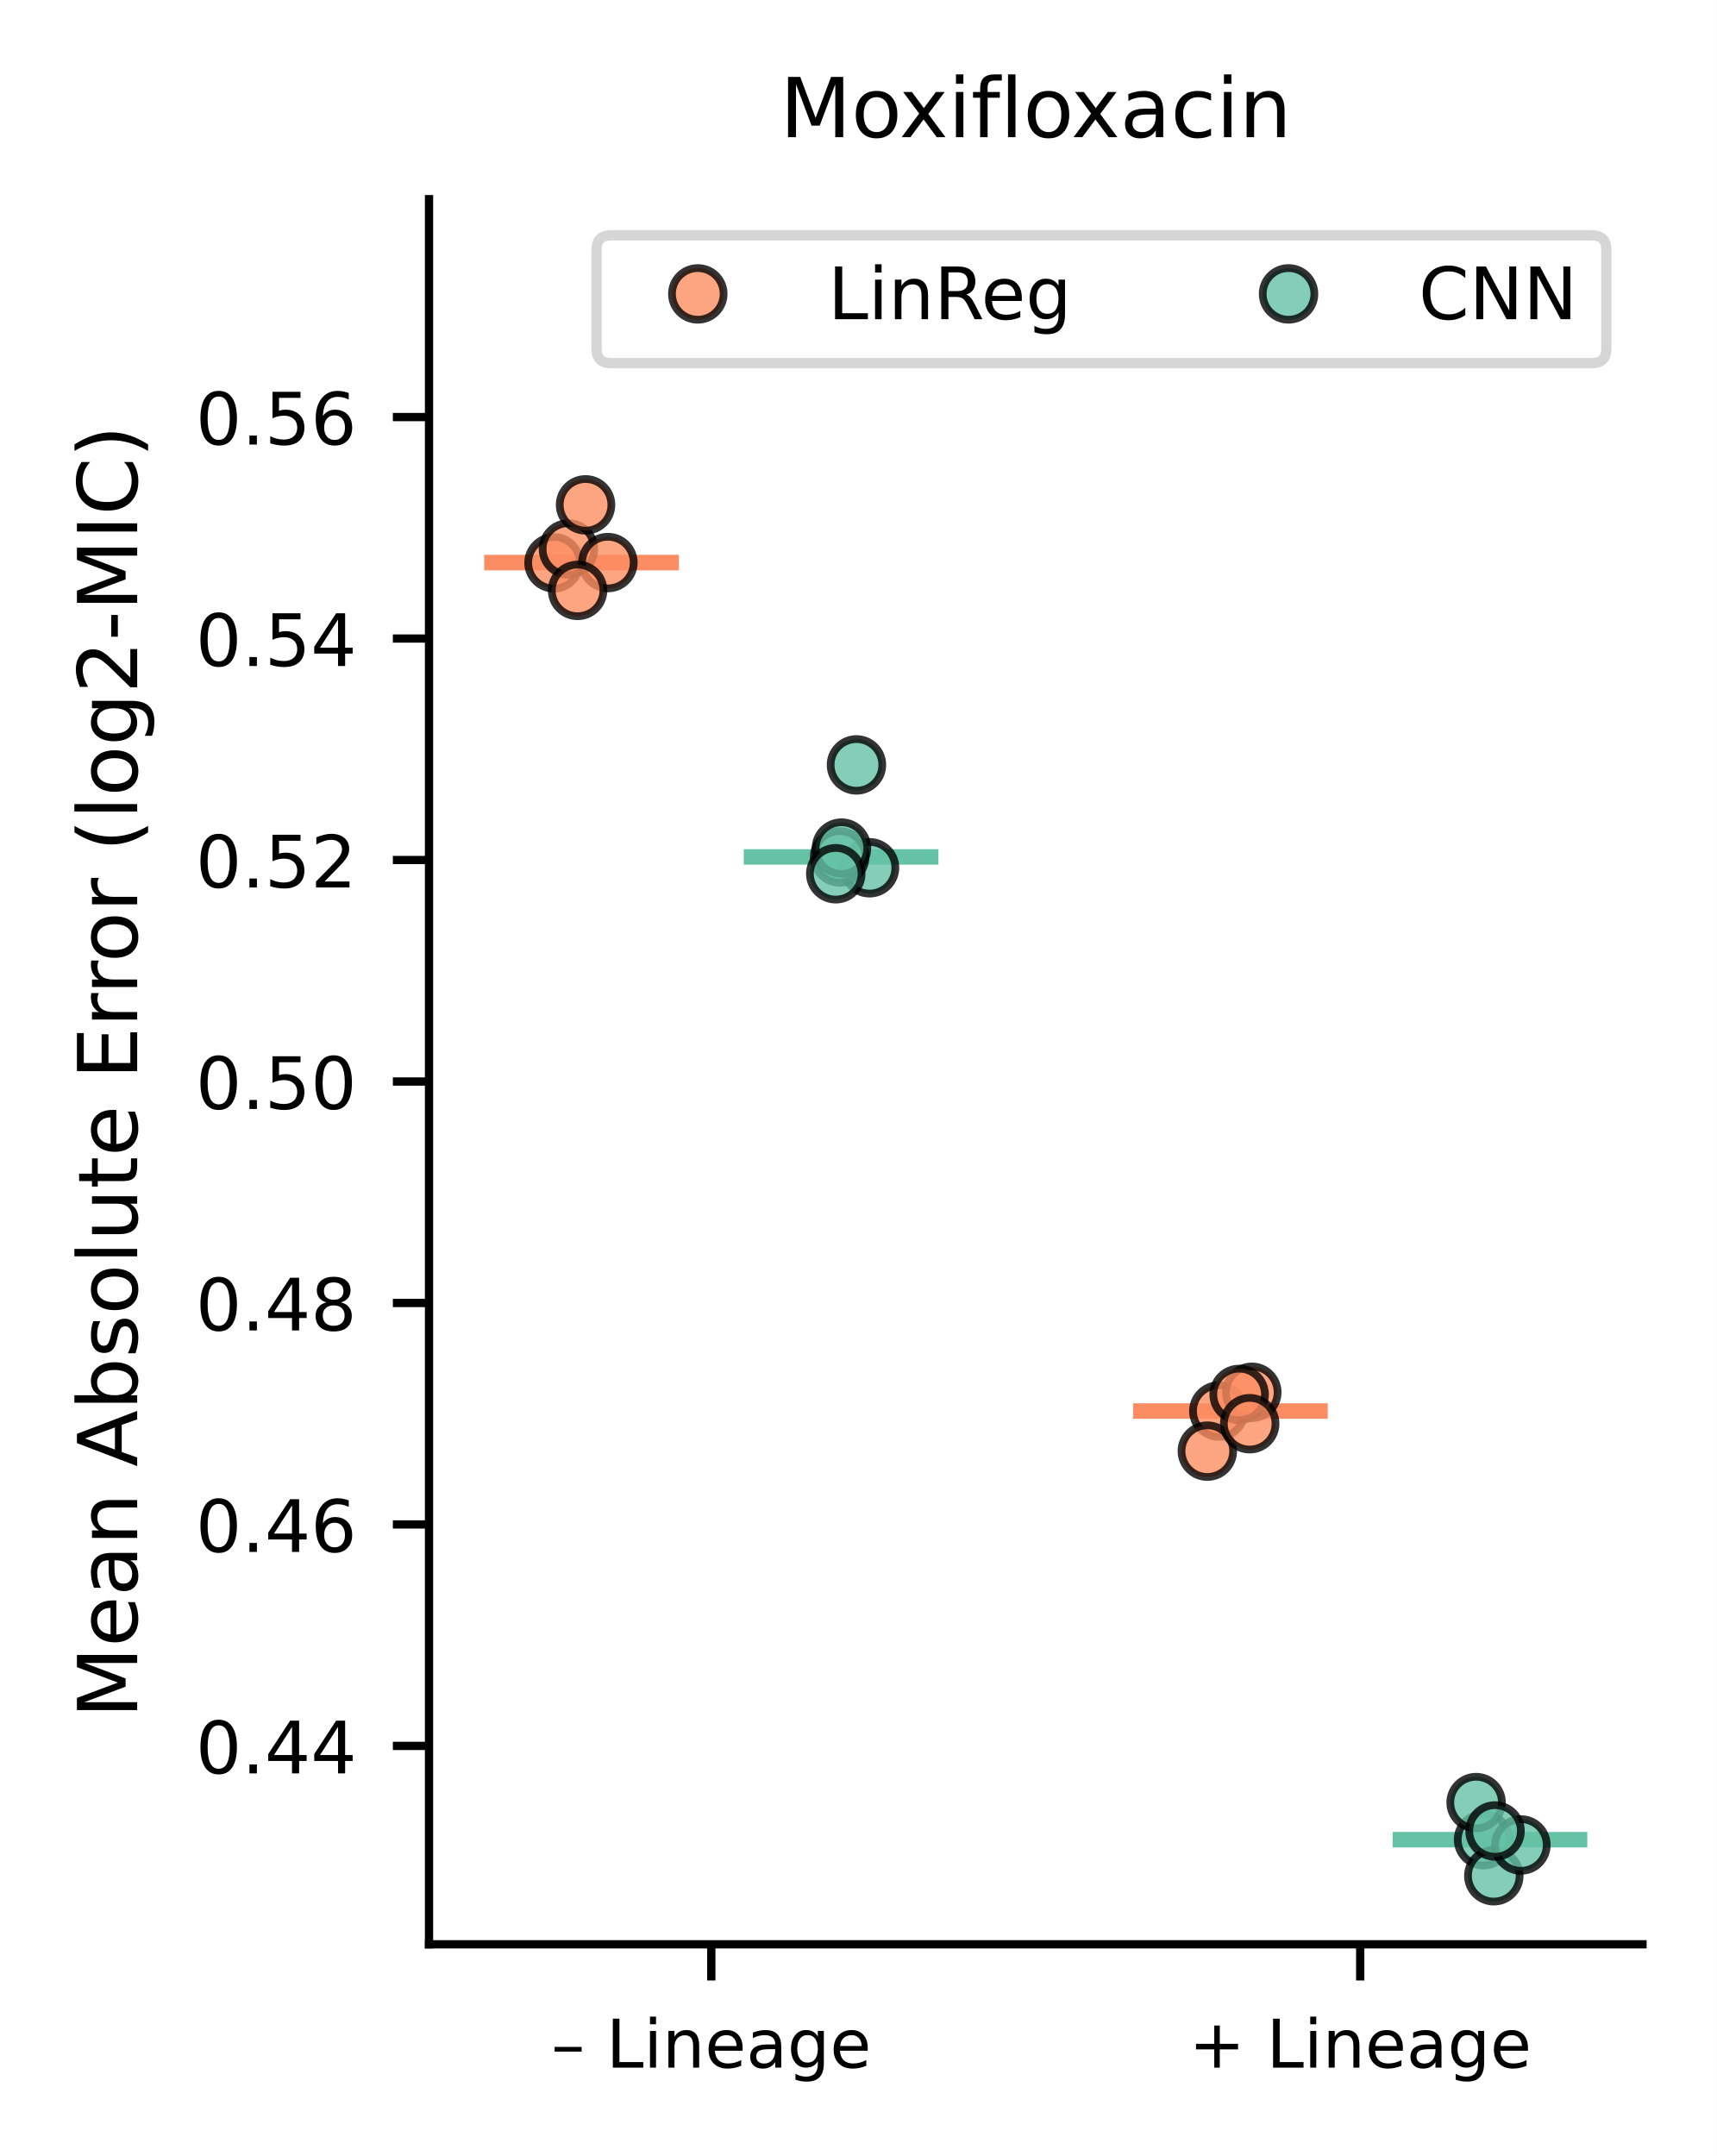
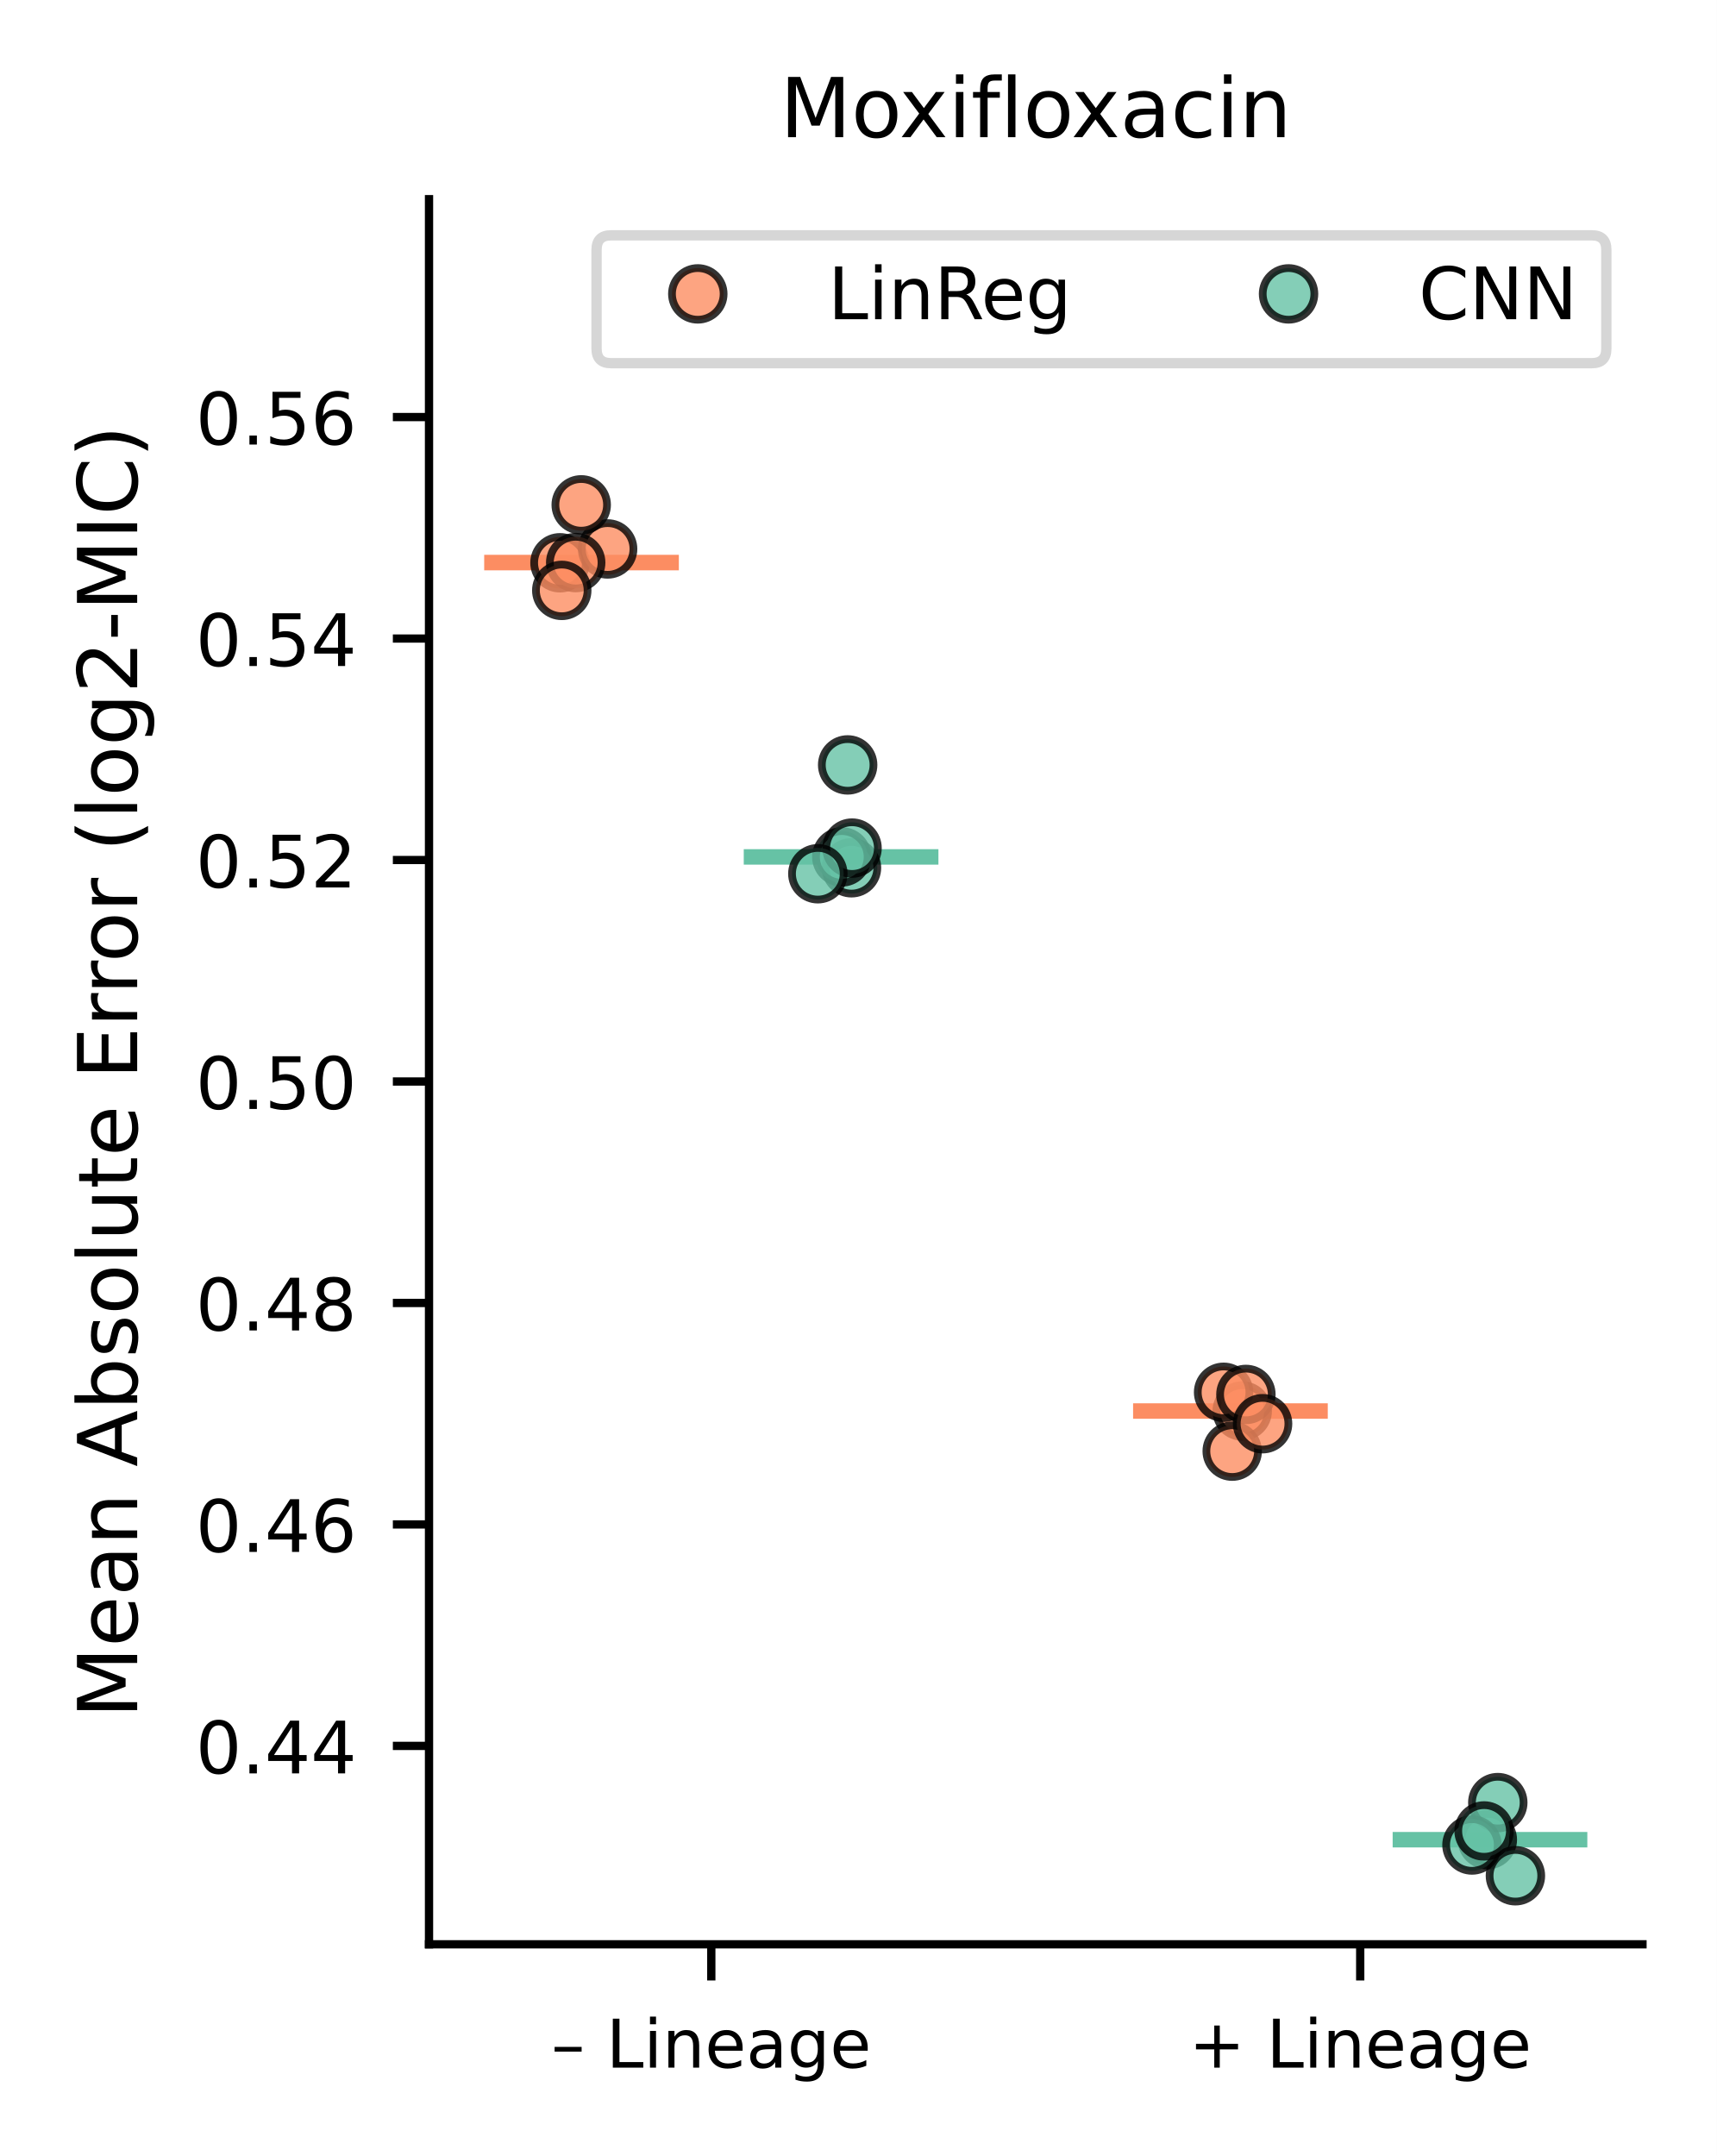
<svg xmlns="http://www.w3.org/2000/svg" xmlns:xlink="http://www.w3.org/1999/xlink" width="166.188pt" height="208.69pt" viewBox="0 0 166.188 208.69" version="1.1">
  <defs>
    <style type="text/css">*{stroke-linejoin: round; stroke-linecap: butt}</style>
  </defs>
  <g id="figure_1">
    <g id="patch_1">
      <path d="M 0 208.69  L 166.188 208.69  L 166.188 0  L 0 0  z " style="fill: #ffffff" />
    </g>
    <g id="axes_1">
      <g id="patch_2">
        <path d="M 41.528 188.199  L 158.988 188.199  L 158.988 19.279  L 41.528 19.279  z " style="fill: #ffffff" />
      </g>
      <g id="LineCollection_1">
-         <path d="M 46.868 54.455  L 65.711 54.455  " clip-path="url(#p86e511d8ab)" style="fill: none; stroke: #fc8d62; stroke-width: 1.5" />
+         <path d="M 46.868 54.455  L 65.711 54.455  " clip-path="url(#p6f84b65e42)" style="fill: none; stroke: #fc8d62; stroke-width: 1.5" />
      </g>
      <g id="LineCollection_2">
-         <path d="M 71.993 82.944  L 90.837 82.944  " clip-path="url(#p86e511d8ab)" style="fill: none; stroke: #66c2a5; stroke-width: 1.5" />
+         <path d="M 71.993 82.944  L 90.837 82.944  " clip-path="url(#p6f84b65e42)" style="fill: none; stroke: #66c2a5; stroke-width: 1.5" />
      </g>
      <g id="LineCollection_3">
-         <path d="M 109.68 136.581  L 128.524 136.581  " clip-path="url(#p86e511d8ab)" style="fill: none; stroke: #fc8d62; stroke-width: 1.5" />
+         <path d="M 109.68 136.581  L 128.524 136.581  " clip-path="url(#p6f84b65e42)" style="fill: none; stroke: #fc8d62; stroke-width: 1.5" />
      </g>
      <g id="LineCollection_4">
-         <path d="M 134.805 178.073  L 153.649 178.073  " clip-path="url(#p86e511d8ab)" style="fill: none; stroke: #66c2a5; stroke-width: 1.5" />
+         <path d="M 134.805 178.073  L 153.649 178.073  " clip-path="url(#p6f84b65e42)" style="fill: none; stroke: #66c2a5; stroke-width: 1.5" />
      </g>
      <g id="PathCollection_1">
        <defs>
-           <path id="C0_0_c9d4273036" d="M 0 2.5  C 0.663 2.5 1.299 2.237 1.768 1.768  C 2.237 1.299 2.5 0.663 2.5 -0  C 2.5 -0.663 2.237 -1.299 1.768 -1.768  C 1.299 -2.237 0.663 -2.5 0 -2.5  C -0.663 -2.5 -1.299 -2.237 -1.768 -1.768  C -2.237 -1.299 -2.5 -0.663 -2.5 0  C -2.5 0.663 -2.237 1.299 -1.768 1.768  C -1.299 2.237 -0.663 2.5 0 2.5  z " />
+           <path id="C0_0_3d4a4f656d" d="M 0 2.5  C 0.663 2.5 1.299 2.237 1.768 1.768  C 2.237 1.299 2.5 0.663 2.5 -0  C 2.5 -0.663 2.237 -1.299 1.768 -1.768  C 1.299 -2.237 0.663 -2.5 0 -2.5  C -0.663 -2.5 -1.299 -2.237 -1.768 -1.768  C -2.237 -1.299 -2.5 -0.663 -2.5 0  C -2.5 0.663 -2.237 1.299 -1.768 1.768  C -1.299 2.237 -0.663 2.5 0 2.5  z " />
        </defs>
-         <g clip-path="url(#p86e511d8ab)">
-           <use xlink:href="#C0_0_c9d4273036" x="53.626" y="54.475" style="fill: #fc8d62; fill-opacity: 0.8; stroke: #000000; stroke-opacity: 0.8; stroke-width: 0.75" />
-         </g>
-         <g clip-path="url(#p86e511d8ab)">
-           <use xlink:href="#C0_0_c9d4273036" x="55.025" y="53.135" style="fill: #fc8d62; fill-opacity: 0.8; stroke: #000000; stroke-opacity: 0.8; stroke-width: 0.75" />
-         </g>
-         <g clip-path="url(#p86e511d8ab)">
-           <use xlink:href="#C0_0_c9d4273036" x="56.68" y="48.867" style="fill: #fc8d62; fill-opacity: 0.8; stroke: #000000; stroke-opacity: 0.8; stroke-width: 0.75" />
-         </g>
-         <g clip-path="url(#p86e511d8ab)">
-           <use xlink:href="#C0_0_c9d4273036" x="58.842" y="54.455" style="fill: #fc8d62; fill-opacity: 0.8; stroke: #000000; stroke-opacity: 0.8; stroke-width: 0.75" />
-         </g>
-         <g clip-path="url(#p86e511d8ab)">
-           <use xlink:href="#C0_0_c9d4273036" x="55.909" y="57.147" style="fill: #fc8d62; fill-opacity: 0.8; stroke: #000000; stroke-opacity: 0.8; stroke-width: 0.75" />
+         <g clip-path="url(#p6f84b65e42)">
+           <use xlink:href="#C0_0_3d4a4f656d" x="54.204" y="54.475" style="fill: #fc8d62; fill-opacity: 0.8; stroke: #000000; stroke-opacity: 0.8; stroke-width: 0.75" />
+         </g>
+         <g clip-path="url(#p6f84b65e42)">
+           <use xlink:href="#C0_0_3d4a4f656d" x="58.816" y="53.135" style="fill: #fc8d62; fill-opacity: 0.8; stroke: #000000; stroke-opacity: 0.8; stroke-width: 0.75" />
+         </g>
+         <g clip-path="url(#p6f84b65e42)">
+           <use xlink:href="#C0_0_3d4a4f656d" x="56.26" y="48.867" style="fill: #fc8d62; fill-opacity: 0.8; stroke: #000000; stroke-opacity: 0.8; stroke-width: 0.75" />
+         </g>
+         <g clip-path="url(#p6f84b65e42)">
+           <use xlink:href="#C0_0_3d4a4f656d" x="55.726" y="54.455" style="fill: #fc8d62; fill-opacity: 0.8; stroke: #000000; stroke-opacity: 0.8; stroke-width: 0.75" />
+         </g>
+         <g clip-path="url(#p6f84b65e42)">
+           <use xlink:href="#C0_0_3d4a4f656d" x="54.377" y="57.147" style="fill: #fc8d62; fill-opacity: 0.8; stroke: #000000; stroke-opacity: 0.8; stroke-width: 0.75" />
        </g>
      </g>
      <g id="PathCollection_2">
        <defs>
-           <path id="C1_0_8569930685" d="M 0 2.5  C 0.663 2.5 1.299 2.237 1.768 1.768  C 2.237 1.299 2.5 0.663 2.5 -0  C 2.5 -0.663 2.237 -1.299 1.768 -1.768  C 1.299 -2.237 0.663 -2.5 0 -2.5  C -0.663 -2.5 -1.299 -2.237 -1.768 -1.768  C -2.237 -1.299 -2.5 -0.663 -2.5 0  C -2.5 0.663 -2.237 1.299 -1.768 1.768  C -1.299 2.237 -0.663 2.5 0 2.5  z " />
+           <path id="C1_0_4497e4fb73" d="M 0 2.5  C 0.663 2.5 1.299 2.237 1.768 1.768  C 2.237 1.299 2.5 0.663 2.5 -0  C 2.5 -0.663 2.237 -1.299 1.768 -1.768  C 1.299 -2.237 0.663 -2.5 0 -2.5  C -0.663 -2.5 -1.299 -2.237 -1.768 -1.768  C -2.237 -1.299 -2.5 -0.663 -2.5 0  C -2.5 0.663 -2.237 1.299 -1.768 1.768  C -1.299 2.237 -0.663 2.5 0 2.5  z " />
        </defs>
-         <g clip-path="url(#p86e511d8ab)">
-           <use xlink:href="#C1_0_8569930685" x="84.167" y="83.995" style="fill: #66c2a5; fill-opacity: 0.8; stroke: #000000; stroke-opacity: 0.8; stroke-width: 0.75" />
-         </g>
-         <g clip-path="url(#p86e511d8ab)">
-           <use xlink:href="#C1_0_8569930685" x="81.278" y="82.944" style="fill: #66c2a5; fill-opacity: 0.8; stroke: #000000; stroke-opacity: 0.8; stroke-width: 0.75" />
-         </g>
-         <g clip-path="url(#p86e511d8ab)">
-           <use xlink:href="#C1_0_8569930685" x="81.453" y="82.091" style="fill: #66c2a5; fill-opacity: 0.8; stroke: #000000; stroke-opacity: 0.8; stroke-width: 0.75" />
-         </g>
-         <g clip-path="url(#p86e511d8ab)">
-           <use xlink:href="#C1_0_8569930685" x="80.898" y="84.575" style="fill: #66c2a5; fill-opacity: 0.8; stroke: #000000; stroke-opacity: 0.8; stroke-width: 0.75" />
-         </g>
-         <g clip-path="url(#p86e511d8ab)">
-           <use xlink:href="#C1_0_8569930685" x="82.902" y="74.04" style="fill: #66c2a5; fill-opacity: 0.8; stroke: #000000; stroke-opacity: 0.8; stroke-width: 0.75" />
+         <g clip-path="url(#p6f84b65e42)">
+           <use xlink:href="#C1_0_4497e4fb73" x="82.422" y="83.995" style="fill: #66c2a5; fill-opacity: 0.8; stroke: #000000; stroke-opacity: 0.8; stroke-width: 0.75" />
+         </g>
+         <g clip-path="url(#p6f84b65e42)">
+           <use xlink:href="#C1_0_4497e4fb73" x="81.484" y="82.944" style="fill: #66c2a5; fill-opacity: 0.8; stroke: #000000; stroke-opacity: 0.8; stroke-width: 0.75" />
+         </g>
+         <g clip-path="url(#p6f84b65e42)">
+           <use xlink:href="#C1_0_4497e4fb73" x="82.476" y="82.091" style="fill: #66c2a5; fill-opacity: 0.8; stroke: #000000; stroke-opacity: 0.8; stroke-width: 0.75" />
+         </g>
+         <g clip-path="url(#p6f84b65e42)">
+           <use xlink:href="#C1_0_4497e4fb73" x="79.164" y="84.575" style="fill: #66c2a5; fill-opacity: 0.8; stroke: #000000; stroke-opacity: 0.8; stroke-width: 0.75" />
+         </g>
+         <g clip-path="url(#p6f84b65e42)">
+           <use xlink:href="#C1_0_4497e4fb73" x="82.051" y="74.04" style="fill: #66c2a5; fill-opacity: 0.8; stroke: #000000; stroke-opacity: 0.8; stroke-width: 0.75" />
        </g>
      </g>
      <g id="PathCollection_3">
        <defs>
-           <path id="C2_0_600490e242" d="M 0 2.5  C 0.663 2.5 1.299 2.237 1.768 1.768  C 2.237 1.299 2.5 0.663 2.5 -0  C 2.5 -0.663 2.237 -1.299 1.768 -1.768  C 1.299 -2.237 0.663 -2.5 0 -2.5  C -0.663 -2.5 -1.299 -2.237 -1.768 -1.768  C -2.237 -1.299 -2.5 -0.663 -2.5 0  C -2.5 0.663 -2.237 1.299 -1.768 1.768  C -1.299 2.237 -0.663 2.5 0 2.5  z " />
+           <path id="C2_0_84f0df6a1c" d="M 0 2.5  C 0.663 2.5 1.299 2.237 1.768 1.768  C 2.237 1.299 2.5 0.663 2.5 -0  C 2.5 -0.663 2.237 -1.299 1.768 -1.768  C 1.299 -2.237 0.663 -2.5 0 -2.5  C -0.663 -2.5 -1.299 -2.237 -1.768 -1.768  C -2.237 -1.299 -2.5 -0.663 -2.5 0  C -2.5 0.663 -2.237 1.299 -1.768 1.768  C -1.299 2.237 -0.663 2.5 0 2.5  z " />
        </defs>
-         <g clip-path="url(#p86e511d8ab)">
-           <use xlink:href="#C2_0_600490e242" x="117.979" y="136.581" style="fill: #fc8d62; fill-opacity: 0.8; stroke: #000000; stroke-opacity: 0.8; stroke-width: 0.75" />
-         </g>
-         <g clip-path="url(#p86e511d8ab)">
-           <use xlink:href="#C2_0_600490e242" x="121.17" y="134.766" style="fill: #fc8d62; fill-opacity: 0.8; stroke: #000000; stroke-opacity: 0.8; stroke-width: 0.75" />
-         </g>
-         <g clip-path="url(#p86e511d8ab)">
-           <use xlink:href="#C2_0_600490e242" x="119.944" y="134.975" style="fill: #fc8d62; fill-opacity: 0.8; stroke: #000000; stroke-opacity: 0.8; stroke-width: 0.75" />
-         </g>
-         <g clip-path="url(#p86e511d8ab)">
-           <use xlink:href="#C2_0_600490e242" x="116.866" y="140.464" style="fill: #fc8d62; fill-opacity: 0.8; stroke: #000000; stroke-opacity: 0.8; stroke-width: 0.75" />
-         </g>
-         <g clip-path="url(#p86e511d8ab)">
-           <use xlink:href="#C2_0_600490e242" x="120.967" y="137.808" style="fill: #fc8d62; fill-opacity: 0.8; stroke: #000000; stroke-opacity: 0.8; stroke-width: 0.75" />
+         <g clip-path="url(#p6f84b65e42)">
+           <use xlink:href="#C2_0_84f0df6a1c" x="120.244" y="136.581" style="fill: #fc8d62; fill-opacity: 0.8; stroke: #000000; stroke-opacity: 0.8; stroke-width: 0.75" />
+         </g>
+         <g clip-path="url(#p6f84b65e42)">
+           <use xlink:href="#C2_0_84f0df6a1c" x="118.44" y="134.766" style="fill: #fc8d62; fill-opacity: 0.8; stroke: #000000; stroke-opacity: 0.8; stroke-width: 0.75" />
+         </g>
+         <g clip-path="url(#p6f84b65e42)">
+           <use xlink:href="#C2_0_84f0df6a1c" x="120.6" y="134.975" style="fill: #fc8d62; fill-opacity: 0.8; stroke: #000000; stroke-opacity: 0.8; stroke-width: 0.75" />
+         </g>
+         <g clip-path="url(#p6f84b65e42)">
+           <use xlink:href="#C2_0_84f0df6a1c" x="119.274" y="140.464" style="fill: #fc8d62; fill-opacity: 0.8; stroke: #000000; stroke-opacity: 0.8; stroke-width: 0.75" />
+         </g>
+         <g clip-path="url(#p6f84b65e42)">
+           <use xlink:href="#C2_0_84f0df6a1c" x="122.214" y="137.808" style="fill: #fc8d62; fill-opacity: 0.8; stroke: #000000; stroke-opacity: 0.8; stroke-width: 0.75" />
        </g>
      </g>
      <g id="PathCollection_4">
        <defs>
-           <path id="C3_0_ee60c517ac" d="M 0 2.5  C 0.663 2.5 1.299 2.237 1.768 1.768  C 2.237 1.299 2.5 0.663 2.5 -0  C 2.5 -0.663 2.237 -1.299 1.768 -1.768  C 1.299 -2.237 0.663 -2.5 0 -2.5  C -0.663 -2.5 -1.299 -2.237 -1.768 -1.768  C -2.237 -1.299 -2.5 -0.663 -2.5 0  C -2.5 0.663 -2.237 1.299 -1.768 1.768  C -1.299 2.237 -0.663 2.5 0 2.5  z " />
+           <path id="C3_0_1f5c7f8b8d" d="M 0 2.5  C 0.663 2.5 1.299 2.237 1.768 1.768  C 2.237 1.299 2.5 0.663 2.5 -0  C 2.5 -0.663 2.237 -1.299 1.768 -1.768  C 1.299 -2.237 0.663 -2.5 0 -2.5  C -0.663 -2.5 -1.299 -2.237 -1.768 -1.768  C -2.237 -1.299 -2.5 -0.663 -2.5 0  C -2.5 0.663 -2.237 1.299 -1.768 1.768  C -1.299 2.237 -0.663 2.5 0 2.5  z " />
        </defs>
-         <g clip-path="url(#p86e511d8ab)">
-           <use xlink:href="#C3_0_ee60c517ac" x="143.604" y="178.073" style="fill: #66c2a5; fill-opacity: 0.8; stroke: #000000; stroke-opacity: 0.8; stroke-width: 0.75" />
-         </g>
-         <g clip-path="url(#p86e511d8ab)">
-           <use xlink:href="#C3_0_ee60c517ac" x="144.597" y="181.564" style="fill: #66c2a5; fill-opacity: 0.8; stroke: #000000; stroke-opacity: 0.8; stroke-width: 0.75" />
-         </g>
-         <g clip-path="url(#p86e511d8ab)">
-           <use xlink:href="#C3_0_ee60c517ac" x="142.883" y="174.482" style="fill: #66c2a5; fill-opacity: 0.8; stroke: #000000; stroke-opacity: 0.8; stroke-width: 0.75" />
-         </g>
-         <g clip-path="url(#p86e511d8ab)">
-           <use xlink:href="#C3_0_ee60c517ac" x="147.22" y="178.586" style="fill: #66c2a5; fill-opacity: 0.8; stroke: #000000; stroke-opacity: 0.8; stroke-width: 0.75" />
-         </g>
-         <g clip-path="url(#p86e511d8ab)">
-           <use xlink:href="#C3_0_ee60c517ac" x="144.717" y="177.228" style="fill: #66c2a5; fill-opacity: 0.8; stroke: #000000; stroke-opacity: 0.8; stroke-width: 0.75" />
+         <g clip-path="url(#p6f84b65e42)">
+           <use xlink:href="#C3_0_1f5c7f8b8d" x="143.97" y="178.073" style="fill: #66c2a5; fill-opacity: 0.8; stroke: #000000; stroke-opacity: 0.8; stroke-width: 0.75" />
+         </g>
+         <g clip-path="url(#p6f84b65e42)">
+           <use xlink:href="#C3_0_1f5c7f8b8d" x="146.688" y="181.564" style="fill: #66c2a5; fill-opacity: 0.8; stroke: #000000; stroke-opacity: 0.8; stroke-width: 0.75" />
+         </g>
+         <g clip-path="url(#p6f84b65e42)">
+           <use xlink:href="#C3_0_1f5c7f8b8d" x="144.982" y="174.482" style="fill: #66c2a5; fill-opacity: 0.8; stroke: #000000; stroke-opacity: 0.8; stroke-width: 0.75" />
+         </g>
+         <g clip-path="url(#p6f84b65e42)">
+           <use xlink:href="#C3_0_1f5c7f8b8d" x="142.482" y="178.586" style="fill: #66c2a5; fill-opacity: 0.8; stroke: #000000; stroke-opacity: 0.8; stroke-width: 0.75" />
+         </g>
+         <g clip-path="url(#p6f84b65e42)">
+           <use xlink:href="#C3_0_1f5c7f8b8d" x="143.655" y="177.228" style="fill: #66c2a5; fill-opacity: 0.8; stroke: #000000; stroke-opacity: 0.8; stroke-width: 0.75" />
        </g>
      </g>
      <g id="line2d_1" />
      <g id="line2d_2" />
      <g id="matplotlib.axis_1">
        <g id="xtick_1">
          <g id="line2d_3">
            <defs>
-               <path id="m93a900f236" d="M 0 0  L 0 3.5  " style="stroke: #000000; stroke-width: 0.8" />
+               <path id="mc949c28f9d" d="M 0 0  L 0 3.5  " style="stroke: #000000; stroke-width: 0.8" />
            </defs>
            <g>
-               <use xlink:href="#m93a900f236" x="68.852" y="188.199" style="stroke: #000000; stroke-width: 0.8" />
+               <use xlink:href="#mc949c28f9d" x="68.852" y="188.199" style="stroke: #000000; stroke-width: 0.8" />
            </g>
          </g>
          <g id="text_1">
            <g transform="translate(53.36628 200.1377) scale(0.065 -0.065)">
              <defs>
                <path id="DejaVuSans-2013" d="M 313 1978  L 2888 1978  L 2888 1528  L 313 1528  L 313 1978  z " transform="scale(0.015625)" />
                <path id="DejaVuSans-20" transform="scale(0.015625)" />
                <path id="DejaVuSans-4c" d="M 628 4666  L 1259 4666  L 1259 531  L 3531 531  L 3531 0  L 628 0  L 628 4666  z " transform="scale(0.015625)" />
                <path id="DejaVuSans-69" d="M 603 3500  L 1178 3500  L 1178 0  L 603 0  L 603 3500  z M 603 4863  L 1178 4863  L 1178 4134  L 603 4134  L 603 4863  z " transform="scale(0.015625)" />
                <path id="DejaVuSans-6e" d="M 3513 2113  L 3513 0  L 2938 0  L 2938 2094  Q 2938 2591 2744 2837  Q 2550 3084 2163 3084  Q 1697 3084 1428 2787  Q 1159 2491 1159 1978  L 1159 0  L 581 0  L 581 3500  L 1159 3500  L 1159 2956  Q 1366 3272 1645 3428  Q 1925 3584 2291 3584  Q 2894 3584 3203 3211  Q 3513 2838 3513 2113  z " transform="scale(0.015625)" />
                <path id="DejaVuSans-65" d="M 3597 1894  L 3597 1613  L 953 1613  Q 991 1019 1311 708  Q 1631 397 2203 397  Q 2534 397 2845 478  Q 3156 559 3463 722  L 3463 178  Q 3153 47 2828 -22  Q 2503 -91 2169 -91  Q 1331 -91 842 396  Q 353 884 353 1716  Q 353 2575 817 3079  Q 1281 3584 2069 3584  Q 2775 3584 3186 3129  Q 3597 2675 3597 1894  z M 3022 2063  Q 3016 2534 2758 2815  Q 2500 3097 2075 3097  Q 1594 3097 1305 2825  Q 1016 2553 972 2059  L 3022 2063  z " transform="scale(0.015625)" />
                <path id="DejaVuSans-61" d="M 2194 1759  Q 1497 1759 1228 1600  Q 959 1441 959 1056  Q 959 750 1161 570  Q 1363 391 1709 391  Q 2188 391 2477 730  Q 2766 1069 2766 1631  L 2766 1759  L 2194 1759  z M 3341 1997  L 3341 0  L 2766 0  L 2766 531  Q 2569 213 2275 61  Q 1981 -91 1556 -91  Q 1019 -91 701 211  Q 384 513 384 1019  Q 384 1609 779 1909  Q 1175 2209 1959 2209  L 2766 2209  L 2766 2266  Q 2766 2663 2505 2880  Q 2244 3097 1772 3097  Q 1472 3097 1187 3025  Q 903 2953 641 2809  L 641 3341  Q 956 3463 1253 3523  Q 1550 3584 1831 3584  Q 2591 3584 2966 3190  Q 3341 2797 3341 1997  z " transform="scale(0.015625)" />
                <path id="DejaVuSans-67" d="M 2906 1791  Q 2906 2416 2648 2759  Q 2391 3103 1925 3103  Q 1463 3103 1205 2759  Q 947 2416 947 1791  Q 947 1169 1205 825  Q 1463 481 1925 481  Q 2391 481 2648 825  Q 2906 1169 2906 1791  z M 3481 434  Q 3481 -459 3084 -895  Q 2688 -1331 1869 -1331  Q 1566 -1331 1297 -1286  Q 1028 -1241 775 -1147  L 775 -588  Q 1028 -725 1275 -790  Q 1522 -856 1778 -856  Q 2344 -856 2625 -561  Q 2906 -266 2906 331  L 2906 616  Q 2728 306 2450 153  Q 2172 0 1784 0  Q 1141 0 747 490  Q 353 981 353 1791  Q 353 2603 747 3093  Q 1141 3584 1784 3584  Q 2172 3584 2450 3431  Q 2728 3278 2906 2969  L 2906 3500  L 3481 3500  L 3481 434  z " transform="scale(0.015625)" />
              </defs>
              <use xlink:href="#DejaVuSans-2013" />
              <use xlink:href="#DejaVuSans-20" x="50" />
              <use xlink:href="#DejaVuSans-4c" x="81.787" />
              <use xlink:href="#DejaVuSans-69" x="137.5" />
              <use xlink:href="#DejaVuSans-6e" x="165.283" />
              <use xlink:href="#DejaVuSans-65" x="228.662" />
              <use xlink:href="#DejaVuSans-61" x="290.186" />
              <use xlink:href="#DejaVuSans-67" x="351.465" />
              <use xlink:href="#DejaVuSans-65" x="414.941" />
            </g>
          </g>
        </g>
        <g id="xtick_2">
          <g id="line2d_4">
            <g>
-               <use xlink:href="#m93a900f236" x="131.665" y="188.199" style="stroke: #000000; stroke-width: 0.8" />
+               <use xlink:href="#mc949c28f9d" x="131.665" y="188.199" style="stroke: #000000; stroke-width: 0.8" />
            </g>
          </g>
          <g id="text_2">
            <g transform="translate(115.0807 200.1377) scale(0.065 -0.065)">
              <defs>
                <path id="DejaVuSans-2b" d="M 2944 4013  L 2944 2272  L 4684 2272  L 4684 1741  L 2944 1741  L 2944 0  L 2419 0  L 2419 1741  L 678 1741  L 678 2272  L 2419 2272  L 2419 4013  L 2944 4013  z " transform="scale(0.015625)" />
              </defs>
              <use xlink:href="#DejaVuSans-2b" />
              <use xlink:href="#DejaVuSans-20" x="83.789" />
              <use xlink:href="#DejaVuSans-4c" x="115.576" />
              <use xlink:href="#DejaVuSans-69" x="171.289" />
              <use xlink:href="#DejaVuSans-6e" x="199.072" />
              <use xlink:href="#DejaVuSans-65" x="262.451" />
              <use xlink:href="#DejaVuSans-61" x="323.975" />
              <use xlink:href="#DejaVuSans-67" x="385.254" />
              <use xlink:href="#DejaVuSans-65" x="448.73" />
            </g>
          </g>
        </g>
      </g>
      <g id="matplotlib.axis_2">
        <g id="ytick_1">
          <g id="line2d_5">
            <defs>
-               <path id="m81095015b5" d="M 0 0  L -3.5 0  " style="stroke: #000000; stroke-width: 0.8" />
+               <path id="m80484bbca5" d="M 0 0  L -3.5 0  " style="stroke: #000000; stroke-width: 0.8" />
            </defs>
            <g>
-               <use xlink:href="#m81095015b5" x="41.528" y="168.996" style="stroke: #000000; stroke-width: 0.8" />
+               <use xlink:href="#m80484bbca5" x="41.528" y="168.996" style="stroke: #000000; stroke-width: 0.8" />
            </g>
          </g>
          <g id="text_3">
            <g transform="translate(18.9425 171.6552) scale(0.07 -0.07)">
              <defs>
                <path id="DejaVuSans-30" d="M 2034 4250  Q 1547 4250 1301 3770  Q 1056 3291 1056 2328  Q 1056 1369 1301 889  Q 1547 409 2034 409  Q 2525 409 2770 889  Q 3016 1369 3016 2328  Q 3016 3291 2770 3770  Q 2525 4250 2034 4250  z M 2034 4750  Q 2819 4750 3233 4129  Q 3647 3509 3647 2328  Q 3647 1150 3233 529  Q 2819 -91 2034 -91  Q 1250 -91 836 529  Q 422 1150 422 2328  Q 422 3509 836 4129  Q 1250 4750 2034 4750  z " transform="scale(0.015625)" />
                <path id="DejaVuSans-2e" d="M 684 794  L 1344 794  L 1344 0  L 684 0  L 684 794  z " transform="scale(0.015625)" />
                <path id="DejaVuSans-34" d="M 2419 4116  L 825 1625  L 2419 1625  L 2419 4116  z M 2253 4666  L 3047 4666  L 3047 1625  L 3713 1625  L 3713 1100  L 3047 1100  L 3047 0  L 2419 0  L 2419 1100  L 313 1100  L 313 1709  L 2253 4666  z " transform="scale(0.015625)" />
              </defs>
              <use xlink:href="#DejaVuSans-30" />
              <use xlink:href="#DejaVuSans-2e" x="63.623" />
              <use xlink:href="#DejaVuSans-34" x="95.41" />
              <use xlink:href="#DejaVuSans-34" x="159.033" />
            </g>
          </g>
        </g>
        <g id="ytick_2">
          <g id="line2d_6">
            <g>
-               <use xlink:href="#m81095015b5" x="41.528" y="147.558" style="stroke: #000000; stroke-width: 0.8" />
+               <use xlink:href="#m80484bbca5" x="41.528" y="147.558" style="stroke: #000000; stroke-width: 0.8" />
            </g>
          </g>
          <g id="text_4">
            <g transform="translate(18.9425 150.2176) scale(0.07 -0.07)">
              <defs>
                <path id="DejaVuSans-36" d="M 2113 2584  Q 1688 2584 1439 2293  Q 1191 2003 1191 1497  Q 1191 994 1439 701  Q 1688 409 2113 409  Q 2538 409 2786 701  Q 3034 994 3034 1497  Q 3034 2003 2786 2293  Q 2538 2584 2113 2584  z M 3366 4563  L 3366 3988  Q 3128 4100 2886 4159  Q 2644 4219 2406 4219  Q 1781 4219 1451 3797  Q 1122 3375 1075 2522  Q 1259 2794 1537 2939  Q 1816 3084 2150 3084  Q 2853 3084 3261 2657  Q 3669 2231 3669 1497  Q 3669 778 3244 343  Q 2819 -91 2113 -91  Q 1303 -91 875 529  Q 447 1150 447 2328  Q 447 3434 972 4092  Q 1497 4750 2381 4750  Q 2619 4750 2861 4703  Q 3103 4656 3366 4563  z " transform="scale(0.015625)" />
              </defs>
              <use xlink:href="#DejaVuSans-30" />
              <use xlink:href="#DejaVuSans-2e" x="63.623" />
              <use xlink:href="#DejaVuSans-34" x="95.41" />
              <use xlink:href="#DejaVuSans-36" x="159.033" />
            </g>
          </g>
        </g>
        <g id="ytick_3">
          <g id="line2d_7">
            <g>
-               <use xlink:href="#m81095015b5" x="41.528" y="126.121" style="stroke: #000000; stroke-width: 0.8" />
+               <use xlink:href="#m80484bbca5" x="41.528" y="126.121" style="stroke: #000000; stroke-width: 0.8" />
            </g>
          </g>
          <g id="text_5">
            <g transform="translate(18.9425 128.78) scale(0.07 -0.07)">
              <defs>
                <path id="DejaVuSans-38" d="M 2034 2216  Q 1584 2216 1326 1975  Q 1069 1734 1069 1313  Q 1069 891 1326 650  Q 1584 409 2034 409  Q 2484 409 2743 651  Q 3003 894 3003 1313  Q 3003 1734 2745 1975  Q 2488 2216 2034 2216  z M 1403 2484  Q 997 2584 770 2862  Q 544 3141 544 3541  Q 544 4100 942 4425  Q 1341 4750 2034 4750  Q 2731 4750 3128 4425  Q 3525 4100 3525 3541  Q 3525 3141 3298 2862  Q 3072 2584 2669 2484  Q 3125 2378 3379 2068  Q 3634 1759 3634 1313  Q 3634 634 3220 271  Q 2806 -91 2034 -91  Q 1263 -91 848 271  Q 434 634 434 1313  Q 434 1759 690 2068  Q 947 2378 1403 2484  z M 1172 3481  Q 1172 3119 1398 2916  Q 1625 2713 2034 2713  Q 2441 2713 2670 2916  Q 2900 3119 2900 3481  Q 2900 3844 2670 4047  Q 2441 4250 2034 4250  Q 1625 4250 1398 4047  Q 1172 3844 1172 3481  z " transform="scale(0.015625)" />
              </defs>
              <use xlink:href="#DejaVuSans-30" />
              <use xlink:href="#DejaVuSans-2e" x="63.623" />
              <use xlink:href="#DejaVuSans-34" x="95.41" />
              <use xlink:href="#DejaVuSans-38" x="159.033" />
            </g>
          </g>
        </g>
        <g id="ytick_4">
          <g id="line2d_8">
            <g>
-               <use xlink:href="#m81095015b5" x="41.528" y="104.683" style="stroke: #000000; stroke-width: 0.8" />
+               <use xlink:href="#m80484bbca5" x="41.528" y="104.683" style="stroke: #000000; stroke-width: 0.8" />
            </g>
          </g>
          <g id="text_6">
            <g transform="translate(18.9425 107.3425) scale(0.07 -0.07)">
              <defs>
                <path id="DejaVuSans-35" d="M 691 4666  L 3169 4666  L 3169 4134  L 1269 4134  L 1269 2991  Q 1406 3038 1543 3061  Q 1681 3084 1819 3084  Q 2600 3084 3056 2656  Q 3513 2228 3513 1497  Q 3513 744 3044 326  Q 2575 -91 1722 -91  Q 1428 -91 1123 -41  Q 819 9 494 109  L 494 744  Q 775 591 1075 516  Q 1375 441 1709 441  Q 2250 441 2565 725  Q 2881 1009 2881 1497  Q 2881 1984 2565 2268  Q 2250 2553 1709 2553  Q 1456 2553 1204 2497  Q 953 2441 691 2322  L 691 4666  z " transform="scale(0.015625)" />
              </defs>
              <use xlink:href="#DejaVuSans-30" />
              <use xlink:href="#DejaVuSans-2e" x="63.623" />
              <use xlink:href="#DejaVuSans-35" x="95.41" />
              <use xlink:href="#DejaVuSans-30" x="159.033" />
            </g>
          </g>
        </g>
        <g id="ytick_5">
          <g id="line2d_9">
            <g>
-               <use xlink:href="#m81095015b5" x="41.528" y="83.245" style="stroke: #000000; stroke-width: 0.8" />
+               <use xlink:href="#m80484bbca5" x="41.528" y="83.245" style="stroke: #000000; stroke-width: 0.8" />
            </g>
          </g>
          <g id="text_7">
            <g transform="translate(18.9425 85.90489) scale(0.07 -0.07)">
              <defs>
                <path id="DejaVuSans-32" d="M 1228 531  L 3431 531  L 3431 0  L 469 0  L 469 531  Q 828 903 1448 1529  Q 2069 2156 2228 2338  Q 2531 2678 2651 2914  Q 2772 3150 2772 3378  Q 2772 3750 2511 3984  Q 2250 4219 1831 4219  Q 1534 4219 1204 4116  Q 875 4013 500 3803  L 500 4441  Q 881 4594 1212 4672  Q 1544 4750 1819 4750  Q 2544 4750 2975 4387  Q 3406 4025 3406 3419  Q 3406 3131 3298 2873  Q 3191 2616 2906 2266  Q 2828 2175 2409 1742  Q 1991 1309 1228 531  z " transform="scale(0.015625)" />
              </defs>
              <use xlink:href="#DejaVuSans-30" />
              <use xlink:href="#DejaVuSans-2e" x="63.623" />
              <use xlink:href="#DejaVuSans-35" x="95.41" />
              <use xlink:href="#DejaVuSans-32" x="159.033" />
            </g>
          </g>
        </g>
        <g id="ytick_6">
          <g id="line2d_10">
            <g>
-               <use xlink:href="#m81095015b5" x="41.528" y="61.808" style="stroke: #000000; stroke-width: 0.8" />
+               <use xlink:href="#m80484bbca5" x="41.528" y="61.808" style="stroke: #000000; stroke-width: 0.8" />
            </g>
          </g>
          <g id="text_8">
            <g transform="translate(18.9425 64.46732) scale(0.07 -0.07)">
              <use xlink:href="#DejaVuSans-30" />
              <use xlink:href="#DejaVuSans-2e" x="63.623" />
              <use xlink:href="#DejaVuSans-35" x="95.41" />
              <use xlink:href="#DejaVuSans-34" x="159.033" />
            </g>
          </g>
        </g>
        <g id="ytick_7">
          <g id="line2d_11">
            <g>
-               <use xlink:href="#m81095015b5" x="41.528" y="40.37" style="stroke: #000000; stroke-width: 0.8" />
+               <use xlink:href="#m80484bbca5" x="41.528" y="40.37" style="stroke: #000000; stroke-width: 0.8" />
            </g>
          </g>
          <g id="text_9">
            <g transform="translate(18.9425 43.02975) scale(0.07 -0.07)">
              <use xlink:href="#DejaVuSans-30" />
              <use xlink:href="#DejaVuSans-2e" x="63.623" />
              <use xlink:href="#DejaVuSans-35" x="95.41" />
              <use xlink:href="#DejaVuSans-36" x="159.033" />
            </g>
          </g>
        </g>
        <g id="text_10">
          <g transform="translate(13.27875 166.3137) rotate(-90) scale(0.08 -0.08)">
            <defs>
              <path id="DejaVuSans-4d" d="M 628 4666  L 1569 4666  L 2759 1491  L 3956 4666  L 4897 4666  L 4897 0  L 4281 0  L 4281 4097  L 3078 897  L 2444 897  L 1241 4097  L 1241 0  L 628 0  L 628 4666  z " transform="scale(0.015625)" />
              <path id="DejaVuSans-41" d="M 2188 4044  L 1331 1722  L 3047 1722  L 2188 4044  z M 1831 4666  L 2547 4666  L 4325 0  L 3669 0  L 3244 1197  L 1141 1197  L 716 0  L 50 0  L 1831 4666  z " transform="scale(0.015625)" />
              <path id="DejaVuSans-62" d="M 3116 1747  Q 3116 2381 2855 2742  Q 2594 3103 2138 3103  Q 1681 3103 1420 2742  Q 1159 2381 1159 1747  Q 1159 1113 1420 752  Q 1681 391 2138 391  Q 2594 391 2855 752  Q 3116 1113 3116 1747  z M 1159 2969  Q 1341 3281 1617 3432  Q 1894 3584 2278 3584  Q 2916 3584 3314 3078  Q 3713 2572 3713 1747  Q 3713 922 3314 415  Q 2916 -91 2278 -91  Q 1894 -91 1617 61  Q 1341 213 1159 525  L 1159 0  L 581 0  L 581 4863  L 1159 4863  L 1159 2969  z " transform="scale(0.015625)" />
              <path id="DejaVuSans-73" d="M 2834 3397  L 2834 2853  Q 2591 2978 2328 3040  Q 2066 3103 1784 3103  Q 1356 3103 1142 2972  Q 928 2841 928 2578  Q 928 2378 1081 2264  Q 1234 2150 1697 2047  L 1894 2003  Q 2506 1872 2764 1633  Q 3022 1394 3022 966  Q 3022 478 2636 193  Q 2250 -91 1575 -91  Q 1294 -91 989 -36  Q 684 19 347 128  L 347 722  Q 666 556 975 473  Q 1284 391 1588 391  Q 1994 391 2212 530  Q 2431 669 2431 922  Q 2431 1156 2273 1281  Q 2116 1406 1581 1522  L 1381 1569  Q 847 1681 609 1914  Q 372 2147 372 2553  Q 372 3047 722 3315  Q 1072 3584 1716 3584  Q 2034 3584 2315 3537  Q 2597 3491 2834 3397  z " transform="scale(0.015625)" />
              <path id="DejaVuSans-6f" d="M 1959 3097  Q 1497 3097 1228 2736  Q 959 2375 959 1747  Q 959 1119 1226 758  Q 1494 397 1959 397  Q 2419 397 2687 759  Q 2956 1122 2956 1747  Q 2956 2369 2687 2733  Q 2419 3097 1959 3097  z M 1959 3584  Q 2709 3584 3137 3096  Q 3566 2609 3566 1747  Q 3566 888 3137 398  Q 2709 -91 1959 -91  Q 1206 -91 779 398  Q 353 888 353 1747  Q 353 2609 779 3096  Q 1206 3584 1959 3584  z " transform="scale(0.015625)" />
              <path id="DejaVuSans-6c" d="M 603 4863  L 1178 4863  L 1178 0  L 603 0  L 603 4863  z " transform="scale(0.015625)" />
              <path id="DejaVuSans-75" d="M 544 1381  L 544 3500  L 1119 3500  L 1119 1403  Q 1119 906 1312 657  Q 1506 409 1894 409  Q 2359 409 2629 706  Q 2900 1003 2900 1516  L 2900 3500  L 3475 3500  L 3475 0  L 2900 0  L 2900 538  Q 2691 219 2414 64  Q 2138 -91 1772 -91  Q 1169 -91 856 284  Q 544 659 544 1381  z M 1991 3584  L 1991 3584  z " transform="scale(0.015625)" />
              <path id="DejaVuSans-74" d="M 1172 4494  L 1172 3500  L 2356 3500  L 2356 3053  L 1172 3053  L 1172 1153  Q 1172 725 1289 603  Q 1406 481 1766 481  L 2356 481  L 2356 0  L 1766 0  Q 1100 0 847 248  Q 594 497 594 1153  L 594 3053  L 172 3053  L 172 3500  L 594 3500  L 594 4494  L 1172 4494  z " transform="scale(0.015625)" />
              <path id="DejaVuSans-45" d="M 628 4666  L 3578 4666  L 3578 4134  L 1259 4134  L 1259 2753  L 3481 2753  L 3481 2222  L 1259 2222  L 1259 531  L 3634 531  L 3634 0  L 628 0  L 628 4666  z " transform="scale(0.015625)" />
              <path id="DejaVuSans-72" d="M 2631 2963  Q 2534 3019 2420 3045  Q 2306 3072 2169 3072  Q 1681 3072 1420 2755  Q 1159 2438 1159 1844  L 1159 0  L 581 0  L 581 3500  L 1159 3500  L 1159 2956  Q 1341 3275 1631 3429  Q 1922 3584 2338 3584  Q 2397 3584 2469 3576  Q 2541 3569 2628 3553  L 2631 2963  z " transform="scale(0.015625)" />
              <path id="DejaVuSans-28" d="M 1984 4856  Q 1566 4138 1362 3434  Q 1159 2731 1159 2009  Q 1159 1288 1364 580  Q 1569 -128 1984 -844  L 1484 -844  Q 1016 -109 783 600  Q 550 1309 550 2009  Q 550 2706 781 3412  Q 1013 4119 1484 4856  L 1984 4856  z " transform="scale(0.015625)" />
              <path id="DejaVuSans-2d" d="M 313 2009  L 1997 2009  L 1997 1497  L 313 1497  L 313 2009  z " transform="scale(0.015625)" />
              <path id="DejaVuSans-49" d="M 628 4666  L 1259 4666  L 1259 0  L 628 0  L 628 4666  z " transform="scale(0.015625)" />
              <path id="DejaVuSans-43" d="M 4122 4306  L 4122 3641  Q 3803 3938 3442 4084  Q 3081 4231 2675 4231  Q 1875 4231 1450 3742  Q 1025 3253 1025 2328  Q 1025 1406 1450 917  Q 1875 428 2675 428  Q 3081 428 3442 575  Q 3803 722 4122 1019  L 4122 359  Q 3791 134 3420 21  Q 3050 -91 2638 -91  Q 1578 -91 968 557  Q 359 1206 359 2328  Q 359 3453 968 4101  Q 1578 4750 2638 4750  Q 3056 4750 3426 4639  Q 3797 4528 4122 4306  z " transform="scale(0.015625)" />
              <path id="DejaVuSans-29" d="M 513 4856  L 1013 4856  Q 1481 4119 1714 3412  Q 1947 2706 1947 2009  Q 1947 1309 1714 600  Q 1481 -109 1013 -844  L 513 -844  Q 928 -128 1133 580  Q 1338 1288 1338 2009  Q 1338 2731 1133 3434  Q 928 4138 513 4856  z " transform="scale(0.015625)" />
            </defs>
            <use xlink:href="#DejaVuSans-4d" />
            <use xlink:href="#DejaVuSans-65" x="86.279" />
            <use xlink:href="#DejaVuSans-61" x="147.803" />
            <use xlink:href="#DejaVuSans-6e" x="209.082" />
            <use xlink:href="#DejaVuSans-20" x="272.461" />
            <use xlink:href="#DejaVuSans-41" x="304.248" />
            <use xlink:href="#DejaVuSans-62" x="372.656" />
            <use xlink:href="#DejaVuSans-73" x="436.133" />
            <use xlink:href="#DejaVuSans-6f" x="488.232" />
            <use xlink:href="#DejaVuSans-6c" x="549.414" />
            <use xlink:href="#DejaVuSans-75" x="577.197" />
            <use xlink:href="#DejaVuSans-74" x="640.576" />
            <use xlink:href="#DejaVuSans-65" x="679.785" />
            <use xlink:href="#DejaVuSans-20" x="741.309" />
            <use xlink:href="#DejaVuSans-45" x="773.096" />
            <use xlink:href="#DejaVuSans-72" x="836.279" />
            <use xlink:href="#DejaVuSans-72" x="875.643" />
            <use xlink:href="#DejaVuSans-6f" x="914.506" />
            <use xlink:href="#DejaVuSans-72" x="975.688" />
            <use xlink:href="#DejaVuSans-20" x="1016.801" />
            <use xlink:href="#DejaVuSans-28" x="1048.588" />
            <use xlink:href="#DejaVuSans-6c" x="1087.602" />
            <use xlink:href="#DejaVuSans-6f" x="1115.385" />
            <use xlink:href="#DejaVuSans-67" x="1176.566" />
            <use xlink:href="#DejaVuSans-32" x="1240.043" />
            <use xlink:href="#DejaVuSans-2d" x="1303.666" />
            <use xlink:href="#DejaVuSans-4d" x="1339.75" />
            <use xlink:href="#DejaVuSans-49" x="1426.029" />
            <use xlink:href="#DejaVuSans-43" x="1455.521" />
            <use xlink:href="#DejaVuSans-29" x="1525.346" />
          </g>
        </g>
      </g>
      <g id="patch_3">
        <path d="M 41.528 188.199  L 41.528 19.279  " style="fill: none; stroke: #000000; stroke-width: 0.8; stroke-linejoin: miter; stroke-linecap: square" />
      </g>
      <g id="patch_4">
        <path d="M 41.528 188.199  L 158.988 188.199  " style="fill: none; stroke: #000000; stroke-width: 0.8; stroke-linejoin: miter; stroke-linecap: square" />
      </g>
      <g id="text_11">
        <g transform="translate(75.49969 13.27875) scale(0.08 -0.08)">
          <defs>
            <path id="DejaVuSans-78" d="M 3513 3500  L 2247 1797  L 3578 0  L 2900 0  L 1881 1375  L 863 0  L 184 0  L 1544 1831  L 300 3500  L 978 3500  L 1906 2253  L 2834 3500  L 3513 3500  z " transform="scale(0.015625)" />
            <path id="DejaVuSans-66" d="M 2375 4863  L 2375 4384  L 1825 4384  Q 1516 4384 1395 4259  Q 1275 4134 1275 3809  L 1275 3500  L 2222 3500  L 2222 3053  L 1275 3053  L 1275 0  L 697 0  L 697 3053  L 147 3053  L 147 3500  L 697 3500  L 697 3744  Q 697 4328 969 4595  Q 1241 4863 1831 4863  L 2375 4863  z " transform="scale(0.015625)" />
            <path id="DejaVuSans-63" d="M 3122 3366  L 3122 2828  Q 2878 2963 2633 3030  Q 2388 3097 2138 3097  Q 1578 3097 1268 2742  Q 959 2388 959 1747  Q 959 1106 1268 751  Q 1578 397 2138 397  Q 2388 397 2633 464  Q 2878 531 3122 666  L 3122 134  Q 2881 22 2623 -34  Q 2366 -91 2075 -91  Q 1284 -91 818 406  Q 353 903 353 1747  Q 353 2603 823 3093  Q 1294 3584 2113 3584  Q 2378 3584 2631 3529  Q 2884 3475 3122 3366  z " transform="scale(0.015625)" />
          </defs>
          <use xlink:href="#DejaVuSans-4d" />
          <use xlink:href="#DejaVuSans-6f" x="86.279" />
          <use xlink:href="#DejaVuSans-78" x="144.336" />
          <use xlink:href="#DejaVuSans-69" x="203.516" />
          <use xlink:href="#DejaVuSans-66" x="231.299" />
          <use xlink:href="#DejaVuSans-6c" x="266.504" />
          <use xlink:href="#DejaVuSans-6f" x="294.287" />
          <use xlink:href="#DejaVuSans-78" x="352.344" />
          <use xlink:href="#DejaVuSans-61" x="411.523" />
          <use xlink:href="#DejaVuSans-63" x="472.803" />
          <use xlink:href="#DejaVuSans-69" x="527.783" />
          <use xlink:href="#DejaVuSans-6e" x="555.566" />
        </g>
      </g>
      <g id="legend_1">
        <g id="patch_5">
          <path d="M 59.145 35.153  L 154.088 35.153  Q 155.488 35.153 155.488 33.753  L 155.488 24.179  Q 155.488 22.779 154.088 22.779  L 59.145 22.779  Q 57.745 22.779 57.745 24.179  L 57.745 33.753  Q 57.745 35.153 59.145 35.153  z " style="fill: #ffffff; opacity: 0.8; stroke: #cccccc; stroke-linejoin: miter" />
        </g>
        <g id="line2d_12">
          <defs>
-             <path id="m7acea9ab53" d="M 0 2.5  C 0.663 2.5 1.299 2.237 1.768 1.768  C 2.237 1.299 2.5 0.663 2.5 0  C 2.5 -0.663 2.237 -1.299 1.768 -1.768  C 1.299 -2.237 0.663 -2.5 0 -2.5  C -0.663 -2.5 -1.299 -2.237 -1.768 -1.768  C -2.237 -1.299 -2.5 -0.663 -2.5 0  C -2.5 0.663 -2.237 1.299 -1.768 1.768  C -1.299 2.237 -0.663 2.5 0 2.5  z " style="stroke: #000000; stroke-opacity: 0.8; stroke-width: 0.75" />
+             <path id="m73d87f067b" d="M 0 2.5  C 0.663 2.5 1.299 2.237 1.768 1.768  C 2.237 1.299 2.5 0.663 2.5 0  C 2.5 -0.663 2.237 -1.299 1.768 -1.768  C 1.299 -2.237 0.663 -2.5 0 -2.5  C -0.663 -2.5 -1.299 -2.237 -1.768 -1.768  C -2.237 -1.299 -2.5 -0.663 -2.5 0  C -2.5 0.663 -2.237 1.299 -1.768 1.768  C -1.299 2.237 -0.663 2.5 0 2.5  z " style="stroke: #000000; stroke-opacity: 0.8; stroke-width: 0.75" />
          </defs>
          <g>
-             <use xlink:href="#m7acea9ab53" x="67.545" y="28.448" style="fill: #fc8d62; fill-opacity: 0.8; stroke: #000000; stroke-opacity: 0.8; stroke-width: 0.75" />
+             <use xlink:href="#m73d87f067b" x="67.545" y="28.448" style="fill: #fc8d62; fill-opacity: 0.8; stroke: #000000; stroke-opacity: 0.8; stroke-width: 0.75" />
          </g>
        </g>
        <g id="text_12">
          <g transform="translate(80.14547 30.89766) scale(0.07 -0.07)">
            <defs>
              <path id="DejaVuSans-52" d="M 2841 2188  Q 3044 2119 3236 1894  Q 3428 1669 3622 1275  L 4263 0  L 3584 0  L 2988 1197  Q 2756 1666 2539 1819  Q 2322 1972 1947 1972  L 1259 1972  L 1259 0  L 628 0  L 628 4666  L 2053 4666  Q 2853 4666 3247 4331  Q 3641 3997 3641 3322  Q 3641 2881 3436 2590  Q 3231 2300 2841 2188  z M 1259 4147  L 1259 2491  L 2053 2491  Q 2509 2491 2742 2702  Q 2975 2913 2975 3322  Q 2975 3731 2742 3939  Q 2509 4147 2053 4147  L 1259 4147  z " transform="scale(0.015625)" />
            </defs>
            <use xlink:href="#DejaVuSans-4c" />
            <use xlink:href="#DejaVuSans-69" x="55.713" />
            <use xlink:href="#DejaVuSans-6e" x="83.496" />
            <use xlink:href="#DejaVuSans-52" x="146.875" />
            <use xlink:href="#DejaVuSans-65" x="211.857" />
            <use xlink:href="#DejaVuSans-67" x="273.381" />
          </g>
        </g>
        <g id="line2d_13">
          <defs>
-             <path id="m9ee97f9994" d="M 0 2.5  C 0.663 2.5 1.299 2.237 1.768 1.768  C 2.237 1.299 2.5 0.663 2.5 0  C 2.5 -0.663 2.237 -1.299 1.768 -1.768  C 1.299 -2.237 0.663 -2.5 0 -2.5  C -0.663 -2.5 -1.299 -2.237 -1.768 -1.768  C -2.237 -1.299 -2.5 -0.663 -2.5 0  C -2.5 0.663 -2.237 1.299 -1.768 1.768  C -1.299 2.237 -0.663 2.5 0 2.5  z " style="stroke: #000000; stroke-opacity: 0.8; stroke-width: 0.75" />
+             <path id="m8e6584d1da" d="M 0 2.5  C 0.663 2.5 1.299 2.237 1.768 1.768  C 2.237 1.299 2.5 0.663 2.5 0  C 2.5 -0.663 2.237 -1.299 1.768 -1.768  C 1.299 -2.237 0.663 -2.5 0 -2.5  C -0.663 -2.5 -1.299 -2.237 -1.768 -1.768  C -2.237 -1.299 -2.5 -0.663 -2.5 0  C -2.5 0.663 -2.237 1.299 -1.768 1.768  C -1.299 2.237 -0.663 2.5 0 2.5  z " style="stroke: #000000; stroke-opacity: 0.8; stroke-width: 0.75" />
          </defs>
          <g>
-             <use xlink:href="#m9ee97f9994" x="124.727" y="28.448" style="fill: #66c2a5; fill-opacity: 0.8; stroke: #000000; stroke-opacity: 0.8; stroke-width: 0.75" />
+             <use xlink:href="#m8e6584d1da" x="124.727" y="28.448" style="fill: #66c2a5; fill-opacity: 0.8; stroke: #000000; stroke-opacity: 0.8; stroke-width: 0.75" />
          </g>
        </g>
        <g id="text_13">
          <g transform="translate(137.3267 30.89766) scale(0.07 -0.07)">
            <defs>
              <path id="DejaVuSans-4e" d="M 628 4666  L 1478 4666  L 3547 763  L 3547 4666  L 4159 4666  L 4159 0  L 3309 0  L 1241 3903  L 1241 0  L 628 0  L 628 4666  z " transform="scale(0.015625)" />
            </defs>
            <use xlink:href="#DejaVuSans-43" />
            <use xlink:href="#DejaVuSans-4e" x="69.824" />
            <use xlink:href="#DejaVuSans-4e" x="144.629" />
          </g>
        </g>
      </g>
    </g>
  </g>
  <defs>
-     <clipPath id="p86e511d8ab">
+     <clipPath id="p6f84b65e42">
      <rect x="41.528" y="19.279" width="117.46" height="168.92" />
    </clipPath>
  </defs>
</svg>
